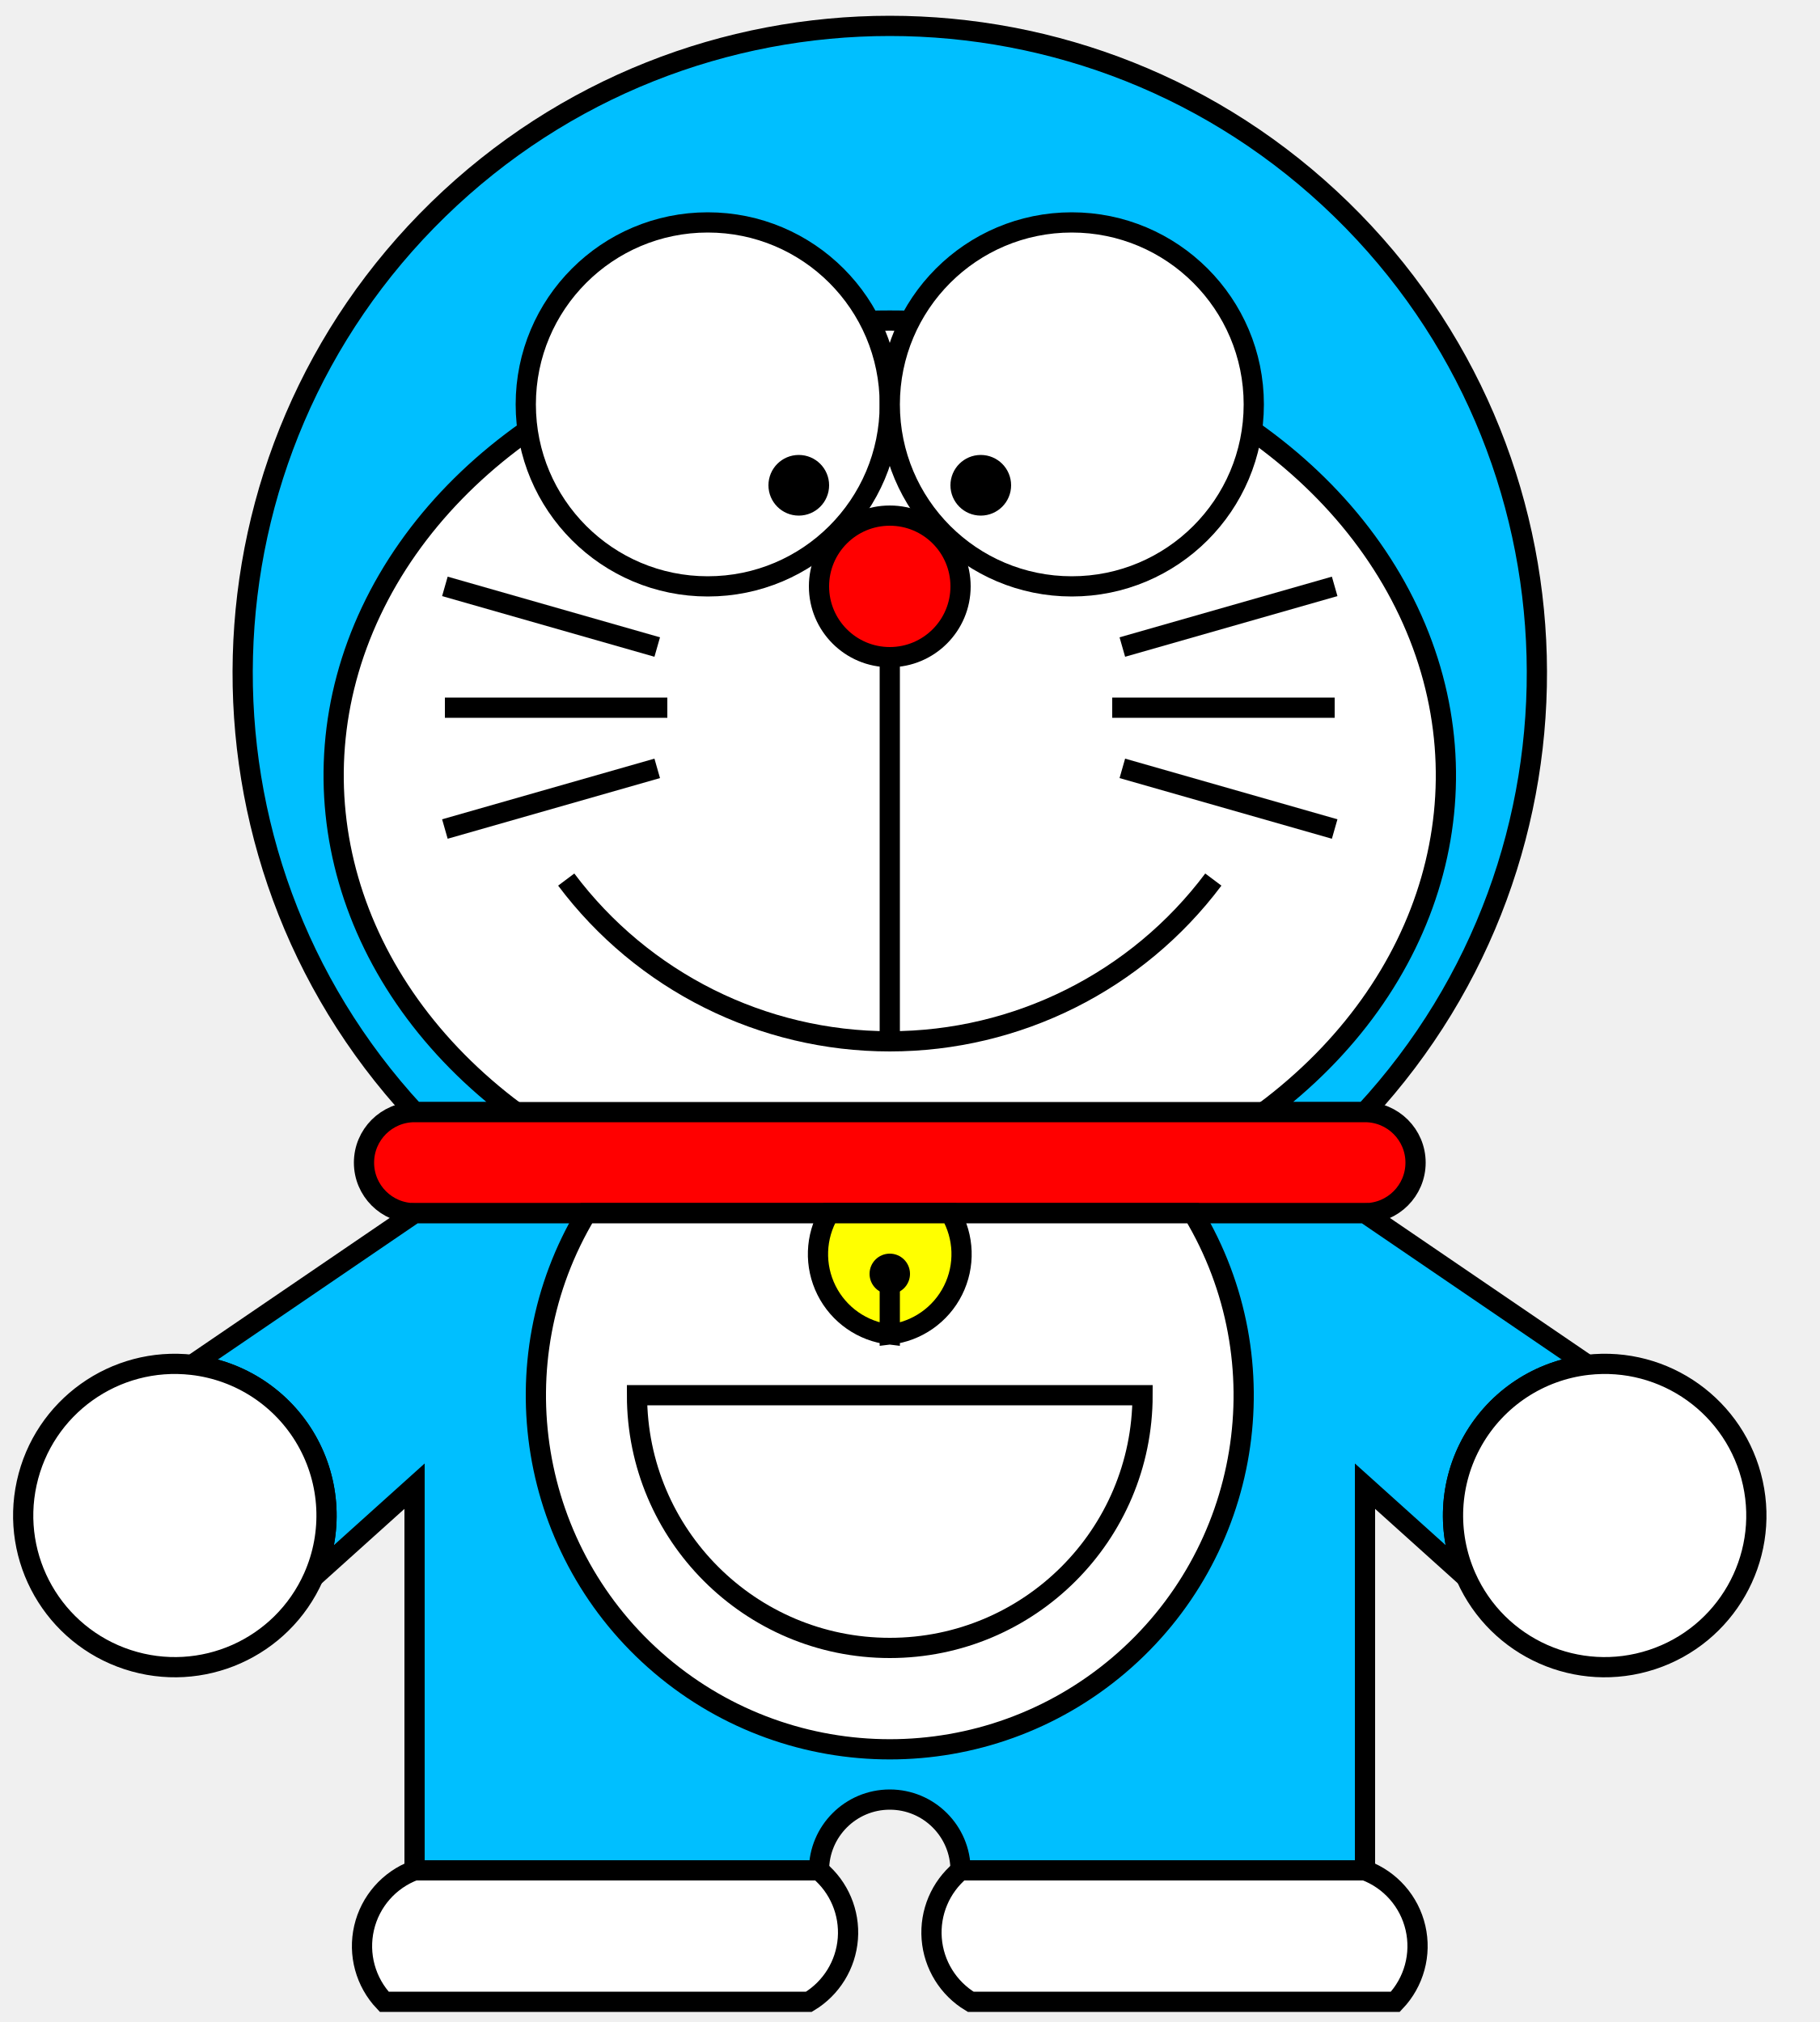
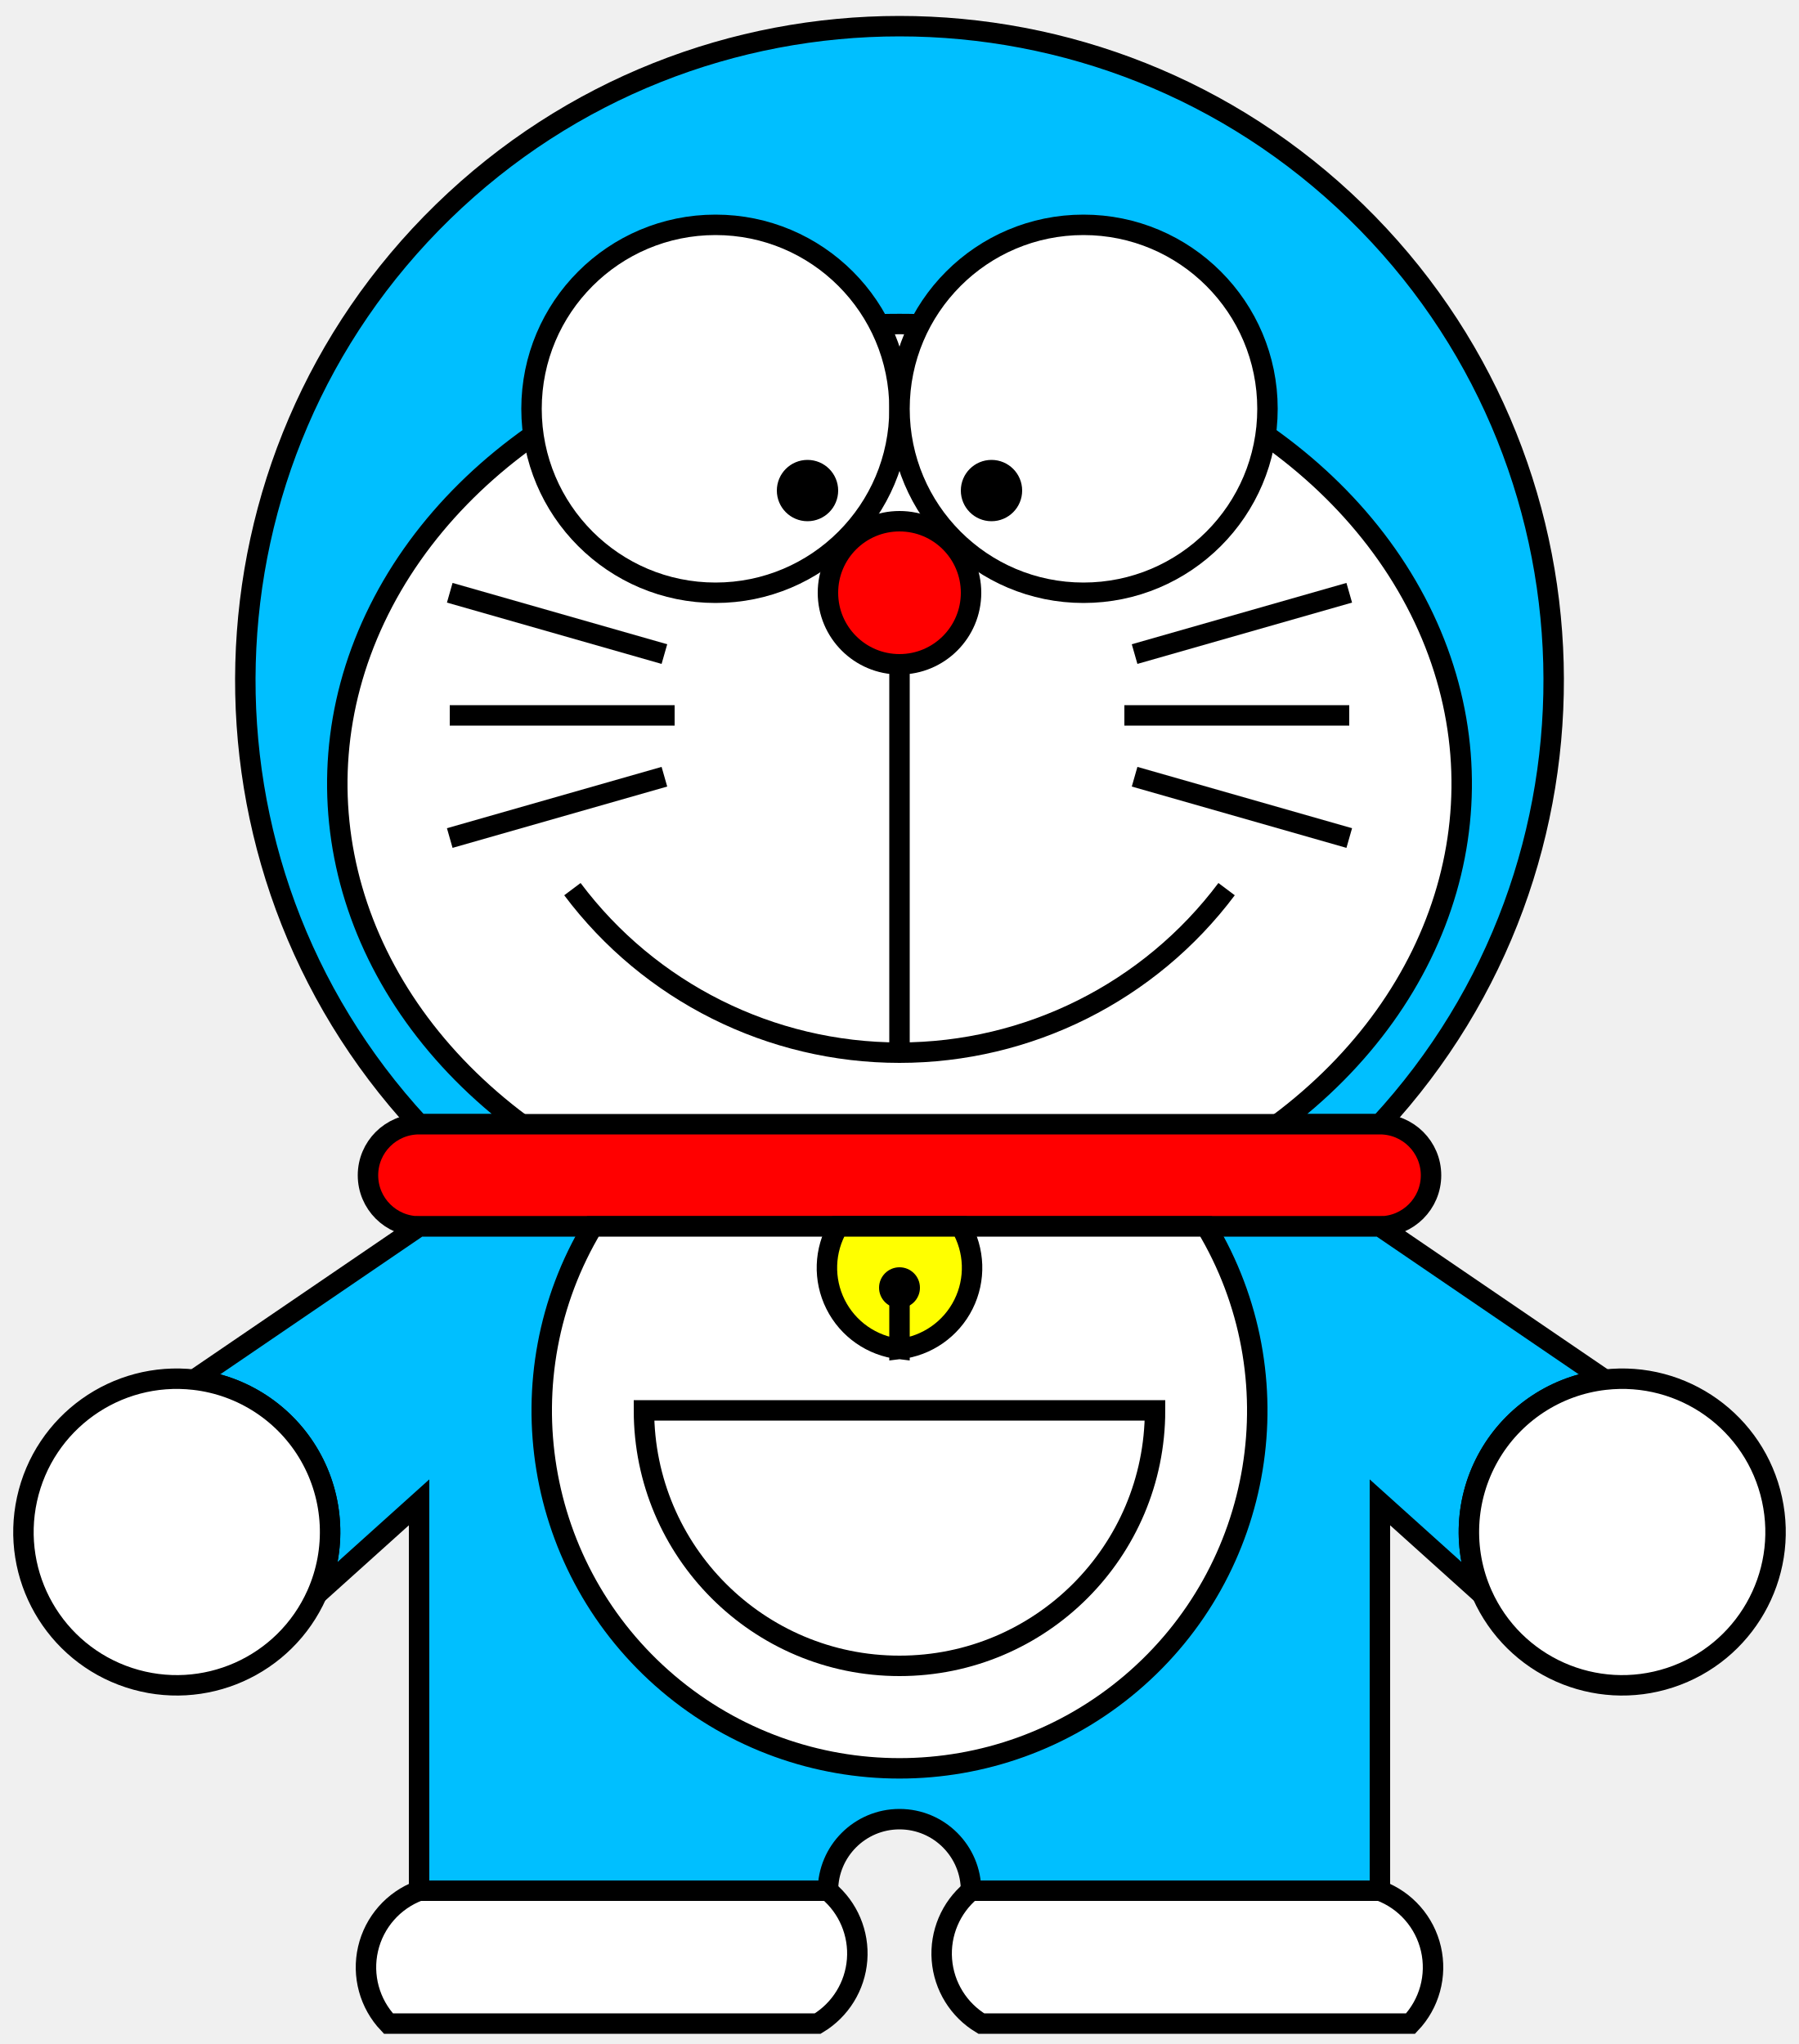
- <svg xmlns="http://www.w3.org/2000/svg" version="1.1" width="180" height="200">
+ <svg xmlns="http://www.w3.org/2000/svg" version="1.1" width="176" height="200">
  <g transform="translate(88,58)">
    <path id="face" d="M -37 52 A 55 45 0 1 1 37 52 Z" style="fill:white;stroke:none" />
    <path id="head" d="M -37 52 A 55 45 0 1 1 37 52                        L 47 52                        A 64 64 0 1 0 -47 52                        Z" style="fill:deepskyblue;stroke:black;stroke-width:2" />
    <circle id="nose" r="7" fill="red" stroke="black" stroke-width="2" />
    <ellipse id="lefteye" cx="-18" cy="-18" rx="18" ry="18" fill="white" stroke="black" stroke-width="2" />
    <circle id="lefteye_center" r="2" cx="-9" cy="-10" fill="black" stroke="black" stroke-width="2" />
    <ellipse id="righteye" cx="18" cy="-18" rx="18" ry="18" fill="white" stroke="black" stroke-width="2" />
    <circle id="righteye_center" r="2" cx="9" cy="-10" fill="black" stroke="black" stroke-width="2" />
    <line id="mouth_top_vert" x1="0" y1="7" x2="0" y2="45" stroke="black" stroke-width="2" />
    <path id="mouth" d="M -32,29 A 40 40 0 0 0 32 29" style="fill:none;stroke:black;stroke-width:2" />
    <path id="moustache_left_top" d="M -44 24 l 21 -6" style="stroke:black;stroke-width:2;fill:none" />
    <path id="moustache_left_mid" d="M -44 12 l 22 0" style="stroke:black;stroke-width:2;fill:none" />
    <path id="moustache_left_btm" d="M -44  0 l 21 6" style="stroke:black;stroke-width:2;fill:none" />
    <path id="moustache_right_top" d="M 44 24 l -21 -6" style="stroke:black;stroke-width:2;fill:none" />
    <path id="moustache_right_mid" d="M 44 12 l -22 0" style="stroke:black;stroke-width:2;fill:none" />
    <path id="moustache_right_btm" d="M 44  0 l -21 6" style="stroke:black;stroke-width:2;fill:none" />
    <path id="head_body_separator" d="M 47 52                                       A 2 2 0 1 1 47 62                                       L -47 62                                       A 2 2 0 0 1 -47 52                                       Z" style="fill:red;stroke:black;stroke-width:2" />
    <path id="body_outline" d="M -47 62 L -69 77 A 15 15 1 0 1 -57 98 L -47 89 L -47 127 L -7 127                                A 2 2 0 1 1 7 127 L 47 127 L 47 89 L 57 98 A 15 15 1 0 1 69 77 L 47 62 Z" style="fill:deepskyblue;stroke:black;stroke-width:2" />
    <path id="body_outline" d="M -30 62 A 35 35 1 1 0 30 62 Z" style="fill:white;stroke:black;stroke-width:2" />
    <path id="pocket" d="M -25 80 A 25 25 1 0 0 25 80 Z" style="fill:none;stroke:black;stroke-width:2" />
    <g id="ring">
      <path id="ring_outline" d="M -6 62 A 8 8 0 0 0 0 74 L 0 68 L 0 74 A 8 8 0 0 0 6 62 Z" style="fill:yellow;stroke:black;stroke-width:2;" />
      <circle id="ring_center" r="2" cx="0" cy="68" style="fill:black;stroke:none" />
    </g>
    <path id="left_hand" d="M -69 77 A 15 15 1 0 1 -57 98 A 15 15 1 1 1 -69 77" style="fill:white;stroke:black;stroke-width:2" />
    <path id="left_foot" d="M -8 140 A 8 8 0 0 0 -7 127 L -47 127 A 8 8 0 0 0 -50 140 Z" style="fill:white;stroke:black;stroke-width:2" />
    <path id="right_hand" d="M 69 77 A 15 15 1 0 0 57 98 A 15 15 1 1 0 69 77" style="fill:white;stroke:black;stroke-width:2" />
    <path id="right_foot" d="M 8 140 A 8 8 0 0 1 7 127 L 47 127 A 8 8 0 0 1 50 140 Z" style="fill:white;stroke:black;stroke-width:2" />
  </g>
</svg>
